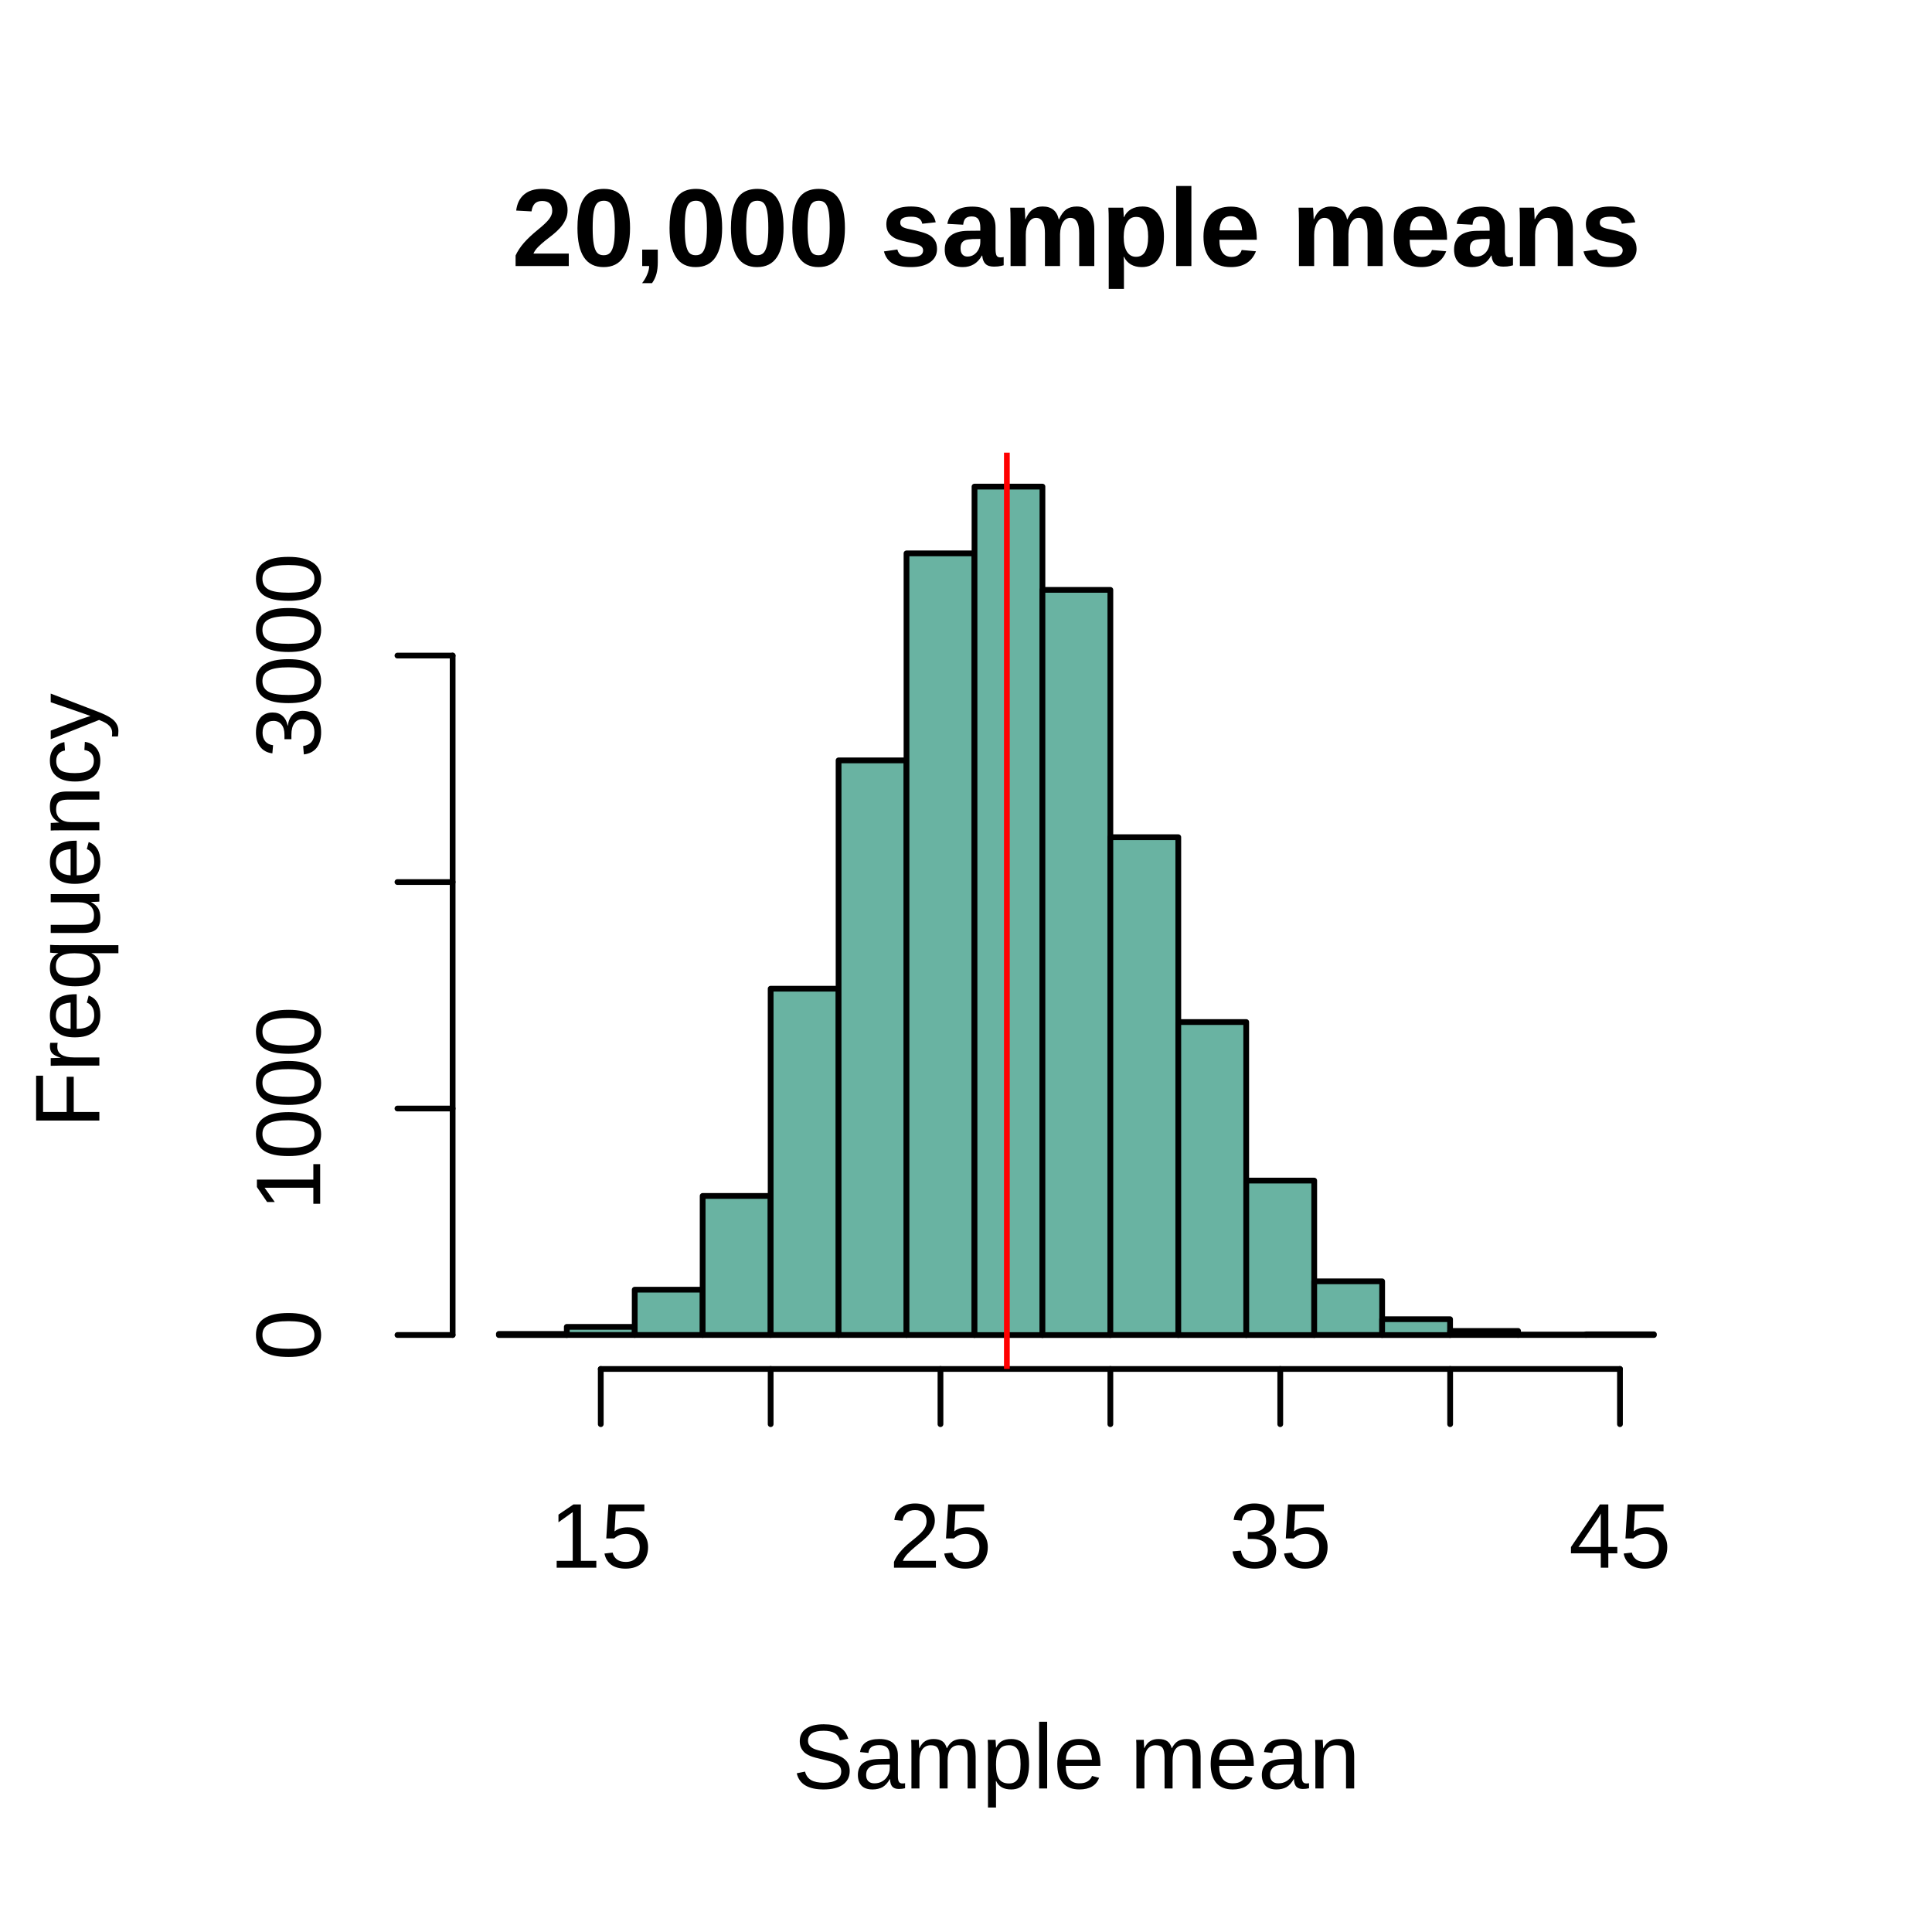
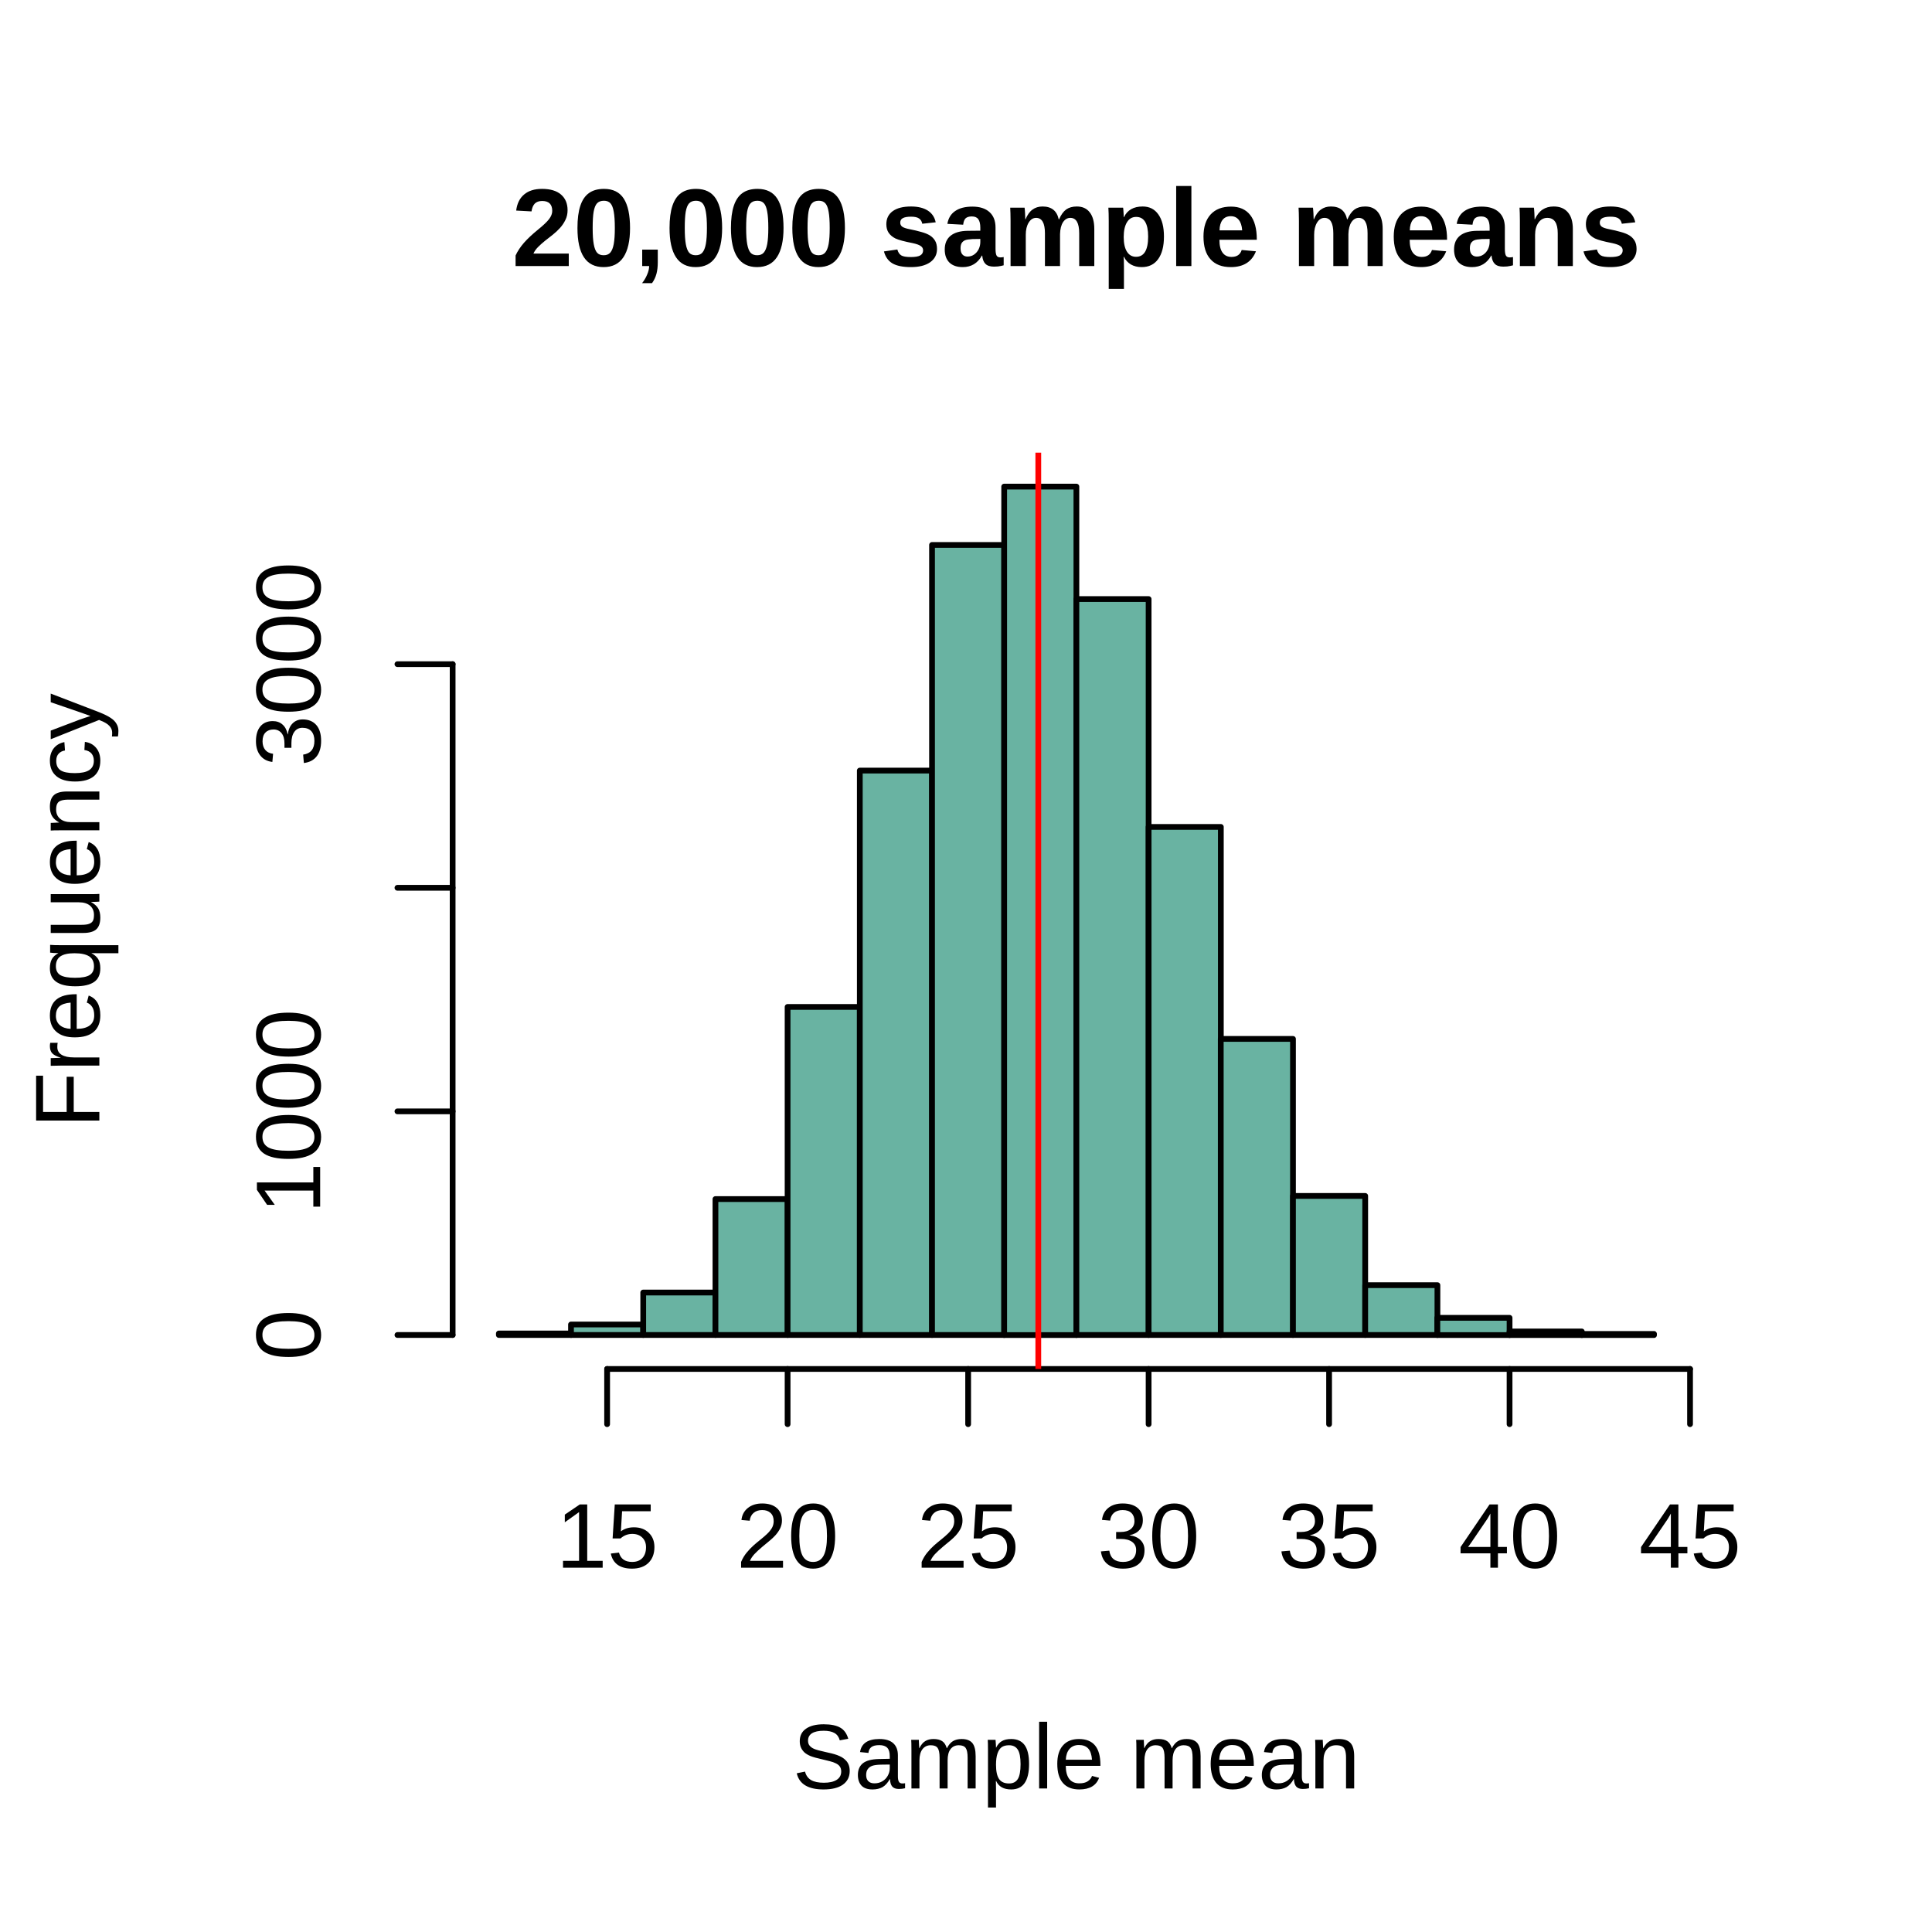
<svg xmlns="http://www.w3.org/2000/svg" class="svglite" width="252.00pt" height="252.00pt" viewBox="0 0 252.00 252.00">
  <defs>
    <style type="text/css">
    .svglite line, .svglite polyline, .svglite polygon, .svglite path, .svglite rect, .svglite circle {
      fill: none;
      stroke: #000000;
      stroke-linecap: round;
      stroke-linejoin: round;
      stroke-miterlimit: 10.00;
    }
    .svglite text {
      white-space: pre;
    }
  </style>
  </defs>
  <rect width="100%" height="100%" style="stroke: none; fill: #FFFFFF;" />
  <defs>
    <clipPath id="cpMC4wMHwyNTIuMDB8MC4wMHwyNTIuMDA=">
      <rect x="0.00" y="0.00" width="252.00" height="252.00" />
    </clipPath>
  </defs>
  <g clip-path="url(#cpMC4wMHwyNTIuMDB8MC4wMHwyNTIuMDA=)">
    <text x="140.40" y="34.70" text-anchor="middle" style="font-size: 14.40px; font-weight: bold; font-family: &quot;Arial&quot;;" textLength="147.23px" lengthAdjust="spacingAndGlyphs">20,000 sample means</text>
    <text x="140.40" y="233.28" text-anchor="middle" style="font-size: 12.00px; font-family: &quot;Arial&quot;;" textLength="74.04px" lengthAdjust="spacingAndGlyphs">Sample mean</text>
    <text transform="translate(12.96,118.80) rotate(-90)" text-anchor="middle" style="font-size: 12.00px; font-family: &quot;Arial&quot;;" textLength="56.69px" lengthAdjust="spacingAndGlyphs">Frequency</text>
-     <line x1="78.36" y1="178.56" x2="211.30" y2="178.56" style="stroke-width: 0.75;" />
-     <line x1="78.36" y1="178.56" x2="78.36" y2="185.76" style="stroke-width: 0.75;" />
-     <line x1="100.52" y1="178.56" x2="100.52" y2="185.76" style="stroke-width: 0.75;" />
-     <line x1="122.67" y1="178.56" x2="122.67" y2="185.76" style="stroke-width: 0.75;" />
-     <line x1="144.83" y1="178.56" x2="144.83" y2="185.76" style="stroke-width: 0.75;" />
-     <line x1="166.99" y1="178.56" x2="166.99" y2="185.76" style="stroke-width: 0.75;" />
-     <line x1="189.15" y1="178.56" x2="189.15" y2="185.76" style="stroke-width: 0.75;" />
-     <line x1="211.30" y1="178.56" x2="211.30" y2="185.76" style="stroke-width: 0.75;" />
-     <text x="78.36" y="204.48" text-anchor="middle" style="font-size: 12.00px; font-family: &quot;Arial&quot;;" textLength="13.35px" lengthAdjust="spacingAndGlyphs">15</text>
-     <text x="122.67" y="204.48" text-anchor="middle" style="font-size: 12.00px; font-family: &quot;Arial&quot;;" textLength="13.35px" lengthAdjust="spacingAndGlyphs">25</text>
-     <text x="166.99" y="204.48" text-anchor="middle" style="font-size: 12.00px; font-family: &quot;Arial&quot;;" textLength="13.35px" lengthAdjust="spacingAndGlyphs">35</text>
-     <text x="211.30" y="204.48" text-anchor="middle" style="font-size: 12.00px; font-family: &quot;Arial&quot;;" textLength="13.35px" lengthAdjust="spacingAndGlyphs">45</text>
-     <line x1="59.04" y1="174.13" x2="59.04" y2="85.51" style="stroke-width: 0.75;" />
+     <line x1="79.19" y1="178.56" x2="220.44" y2="178.56" style="stroke-width: 0.75;" />
+     <line x1="79.19" y1="178.56" x2="79.19" y2="185.76" style="stroke-width: 0.75;" />
+     <line x1="102.73" y1="178.56" x2="102.73" y2="185.76" style="stroke-width: 0.75;" />
+     <line x1="126.28" y1="178.56" x2="126.28" y2="185.76" style="stroke-width: 0.75;" />
+     <line x1="149.82" y1="178.56" x2="149.82" y2="185.76" style="stroke-width: 0.75;" />
+     <line x1="173.36" y1="178.56" x2="173.36" y2="185.76" style="stroke-width: 0.75;" />
+     <line x1="196.90" y1="178.56" x2="196.90" y2="185.76" style="stroke-width: 0.75;" />
+     <line x1="220.44" y1="178.56" x2="220.44" y2="185.76" style="stroke-width: 0.75;" />
+     <text x="79.19" y="204.48" text-anchor="middle" style="font-size: 12.00px; font-family: &quot;Arial&quot;;" textLength="13.35px" lengthAdjust="spacingAndGlyphs">15</text>
+     <text x="102.73" y="204.48" text-anchor="middle" style="font-size: 12.00px; font-family: &quot;Arial&quot;;" textLength="13.35px" lengthAdjust="spacingAndGlyphs">20</text>
+     <text x="126.28" y="204.48" text-anchor="middle" style="font-size: 12.00px; font-family: &quot;Arial&quot;;" textLength="13.35px" lengthAdjust="spacingAndGlyphs">25</text>
+     <text x="149.82" y="204.48" text-anchor="middle" style="font-size: 12.00px; font-family: &quot;Arial&quot;;" textLength="13.35px" lengthAdjust="spacingAndGlyphs">30</text>
+     <text x="173.36" y="204.48" text-anchor="middle" style="font-size: 12.00px; font-family: &quot;Arial&quot;;" textLength="13.35px" lengthAdjust="spacingAndGlyphs">35</text>
+     <text x="196.90" y="204.48" text-anchor="middle" style="font-size: 12.00px; font-family: &quot;Arial&quot;;" textLength="13.35px" lengthAdjust="spacingAndGlyphs">40</text>
+     <text x="220.44" y="204.48" text-anchor="middle" style="font-size: 12.00px; font-family: &quot;Arial&quot;;" textLength="13.35px" lengthAdjust="spacingAndGlyphs">45</text>
+     <line x1="59.04" y1="174.13" x2="59.04" y2="86.63" style="stroke-width: 0.75;" />
    <line x1="59.04" y1="174.13" x2="51.84" y2="174.13" style="stroke-width: 0.75;" />
-     <line x1="59.04" y1="144.59" x2="51.84" y2="144.59" style="stroke-width: 0.75;" />
-     <line x1="59.04" y1="115.05" x2="51.84" y2="115.05" style="stroke-width: 0.75;" />
-     <line x1="59.04" y1="85.51" x2="51.84" y2="85.51" style="stroke-width: 0.75;" />
+     <line x1="59.04" y1="144.96" x2="51.84" y2="144.96" style="stroke-width: 0.75;" />
+     <line x1="59.04" y1="115.80" x2="51.84" y2="115.80" style="stroke-width: 0.75;" />
+     <line x1="59.04" y1="86.63" x2="51.84" y2="86.63" style="stroke-width: 0.75;" />
    <text transform="translate(41.76,174.13) rotate(-90)" text-anchor="middle" style="font-size: 12.00px; font-family: &quot;Arial&quot;;" textLength="6.67px" lengthAdjust="spacingAndGlyphs">0</text>
-     <text transform="translate(41.76,144.59) rotate(-90)" text-anchor="middle" style="font-size: 12.00px; font-family: &quot;Arial&quot;;" textLength="26.70px" lengthAdjust="spacingAndGlyphs">1000</text>
-     <text transform="translate(41.76,85.51) rotate(-90)" text-anchor="middle" style="font-size: 12.00px; font-family: &quot;Arial&quot;;" textLength="26.70px" lengthAdjust="spacingAndGlyphs">3000</text>
+     <text transform="translate(41.76,144.96) rotate(-90)" text-anchor="middle" style="font-size: 12.00px; font-family: &quot;Arial&quot;;" textLength="26.70px" lengthAdjust="spacingAndGlyphs">1000</text>
+     <text transform="translate(41.76,86.63) rotate(-90)" text-anchor="middle" style="font-size: 12.00px; font-family: &quot;Arial&quot;;" textLength="26.70px" lengthAdjust="spacingAndGlyphs">3000</text>
  </g>
  <defs>
    <clipPath id="cpNTkuMDR8MjIxLjc2fDU5LjA0fDE3OC41Ng==">
      <rect x="59.04" y="59.04" width="162.72" height="119.52" />
    </clipPath>
  </defs>
  <g clip-path="url(#cpNTkuMDR8MjIxLjc2fDU5LjA0fDE3OC41Ng==)">
-     <rect x="65.07" y="173.99" width="8.86" height="0.15" style="stroke-width: 0.75; fill: #69B3A2;" />
-     <rect x="73.93" y="173.07" width="8.86" height="1.06" style="stroke-width: 0.75; fill: #69B3A2;" />
-     <rect x="82.79" y="168.22" width="8.86" height="5.91" style="stroke-width: 0.75; fill: #69B3A2;" />
-     <rect x="91.65" y="155.99" width="8.86" height="18.14" style="stroke-width: 0.75; fill: #69B3A2;" />
-     <rect x="100.52" y="128.96" width="8.86" height="45.17" style="stroke-width: 0.75; fill: #69B3A2;" />
-     <rect x="109.38" y="99.18" width="8.86" height="74.95" style="stroke-width: 0.75; fill: #69B3A2;" />
-     <rect x="118.24" y="72.18" width="8.86" height="101.95" style="stroke-width: 0.75; fill: #69B3A2;" />
-     <rect x="127.11" y="63.47" width="8.86" height="110.67" style="stroke-width: 0.75; fill: #69B3A2;" />
-     <rect x="135.97" y="76.94" width="8.86" height="97.20" style="stroke-width: 0.75; fill: #69B3A2;" />
-     <rect x="144.83" y="109.20" width="8.86" height="64.93" style="stroke-width: 0.75; fill: #69B3A2;" />
-     <rect x="153.69" y="133.31" width="8.86" height="40.83" style="stroke-width: 0.75; fill: #69B3A2;" />
-     <rect x="162.56" y="153.99" width="8.86" height="20.15" style="stroke-width: 0.75; fill: #69B3A2;" />
-     <rect x="171.42" y="167.13" width="8.86" height="7.00" style="stroke-width: 0.75; fill: #69B3A2;" />
-     <rect x="180.28" y="172.07" width="8.86" height="2.07" style="stroke-width: 0.75; fill: #69B3A2;" />
-     <rect x="189.15" y="173.60" width="8.86" height="0.53" style="stroke-width: 0.75; fill: #69B3A2;" />
-     <rect x="198.01" y="174.07" width="8.86" height="0.059" style="stroke-width: 0.75; fill: #69B3A2;" />
-     <rect x="206.87" y="174.04" width="8.86" height="0.089" style="stroke-width: 0.75; fill: #69B3A2;" />
-     <line x1="131.33" y1="178.56" x2="131.33" y2="59.04" style="stroke-width: 0.75; stroke: #FF0000;" />
+     <rect x="65.07" y="173.93" width="9.42" height="0.20" style="stroke-width: 0.75; fill: #69B3A2;" />
+     <rect x="74.48" y="172.76" width="9.42" height="1.37" style="stroke-width: 0.75; fill: #69B3A2;" />
+     <rect x="83.90" y="168.59" width="9.42" height="5.54" style="stroke-width: 0.75; fill: #69B3A2;" />
+     <rect x="93.32" y="156.40" width="9.42" height="17.73" style="stroke-width: 0.75; fill: #69B3A2;" />
+     <rect x="102.73" y="131.34" width="9.42" height="42.79" style="stroke-width: 0.75; fill: #69B3A2;" />
+     <rect x="112.15" y="100.51" width="9.42" height="73.62" style="stroke-width: 0.75; fill: #69B3A2;" />
+     <rect x="121.57" y="71.08" width="9.42" height="103.05" style="stroke-width: 0.75; fill: #69B3A2;" />
+     <rect x="130.98" y="63.47" width="9.42" height="110.67" style="stroke-width: 0.75; fill: #69B3A2;" />
+     <rect x="140.40" y="78.14" width="9.42" height="95.99" style="stroke-width: 0.75; fill: #69B3A2;" />
+     <rect x="149.82" y="107.86" width="9.42" height="66.27" style="stroke-width: 0.75; fill: #69B3A2;" />
+     <rect x="159.23" y="135.51" width="9.42" height="38.62" style="stroke-width: 0.75; fill: #69B3A2;" />
+     <rect x="168.65" y="155.99" width="9.42" height="18.14" style="stroke-width: 0.75; fill: #69B3A2;" />
+     <rect x="178.07" y="167.63" width="9.42" height="6.50" style="stroke-width: 0.75; fill: #69B3A2;" />
+     <rect x="187.48" y="171.89" width="9.42" height="2.25" style="stroke-width: 0.75; fill: #69B3A2;" />
+     <rect x="196.90" y="173.67" width="9.42" height="0.47" style="stroke-width: 0.75; fill: #69B3A2;" />
+     <rect x="206.32" y="173.99" width="9.42" height="0.15" style="stroke-width: 0.75; fill: #69B3A2;" />
+     <line x1="135.43" y1="178.56" x2="135.43" y2="59.04" style="stroke-width: 0.75; stroke: #FF0000;" />
  </g>
</svg>
